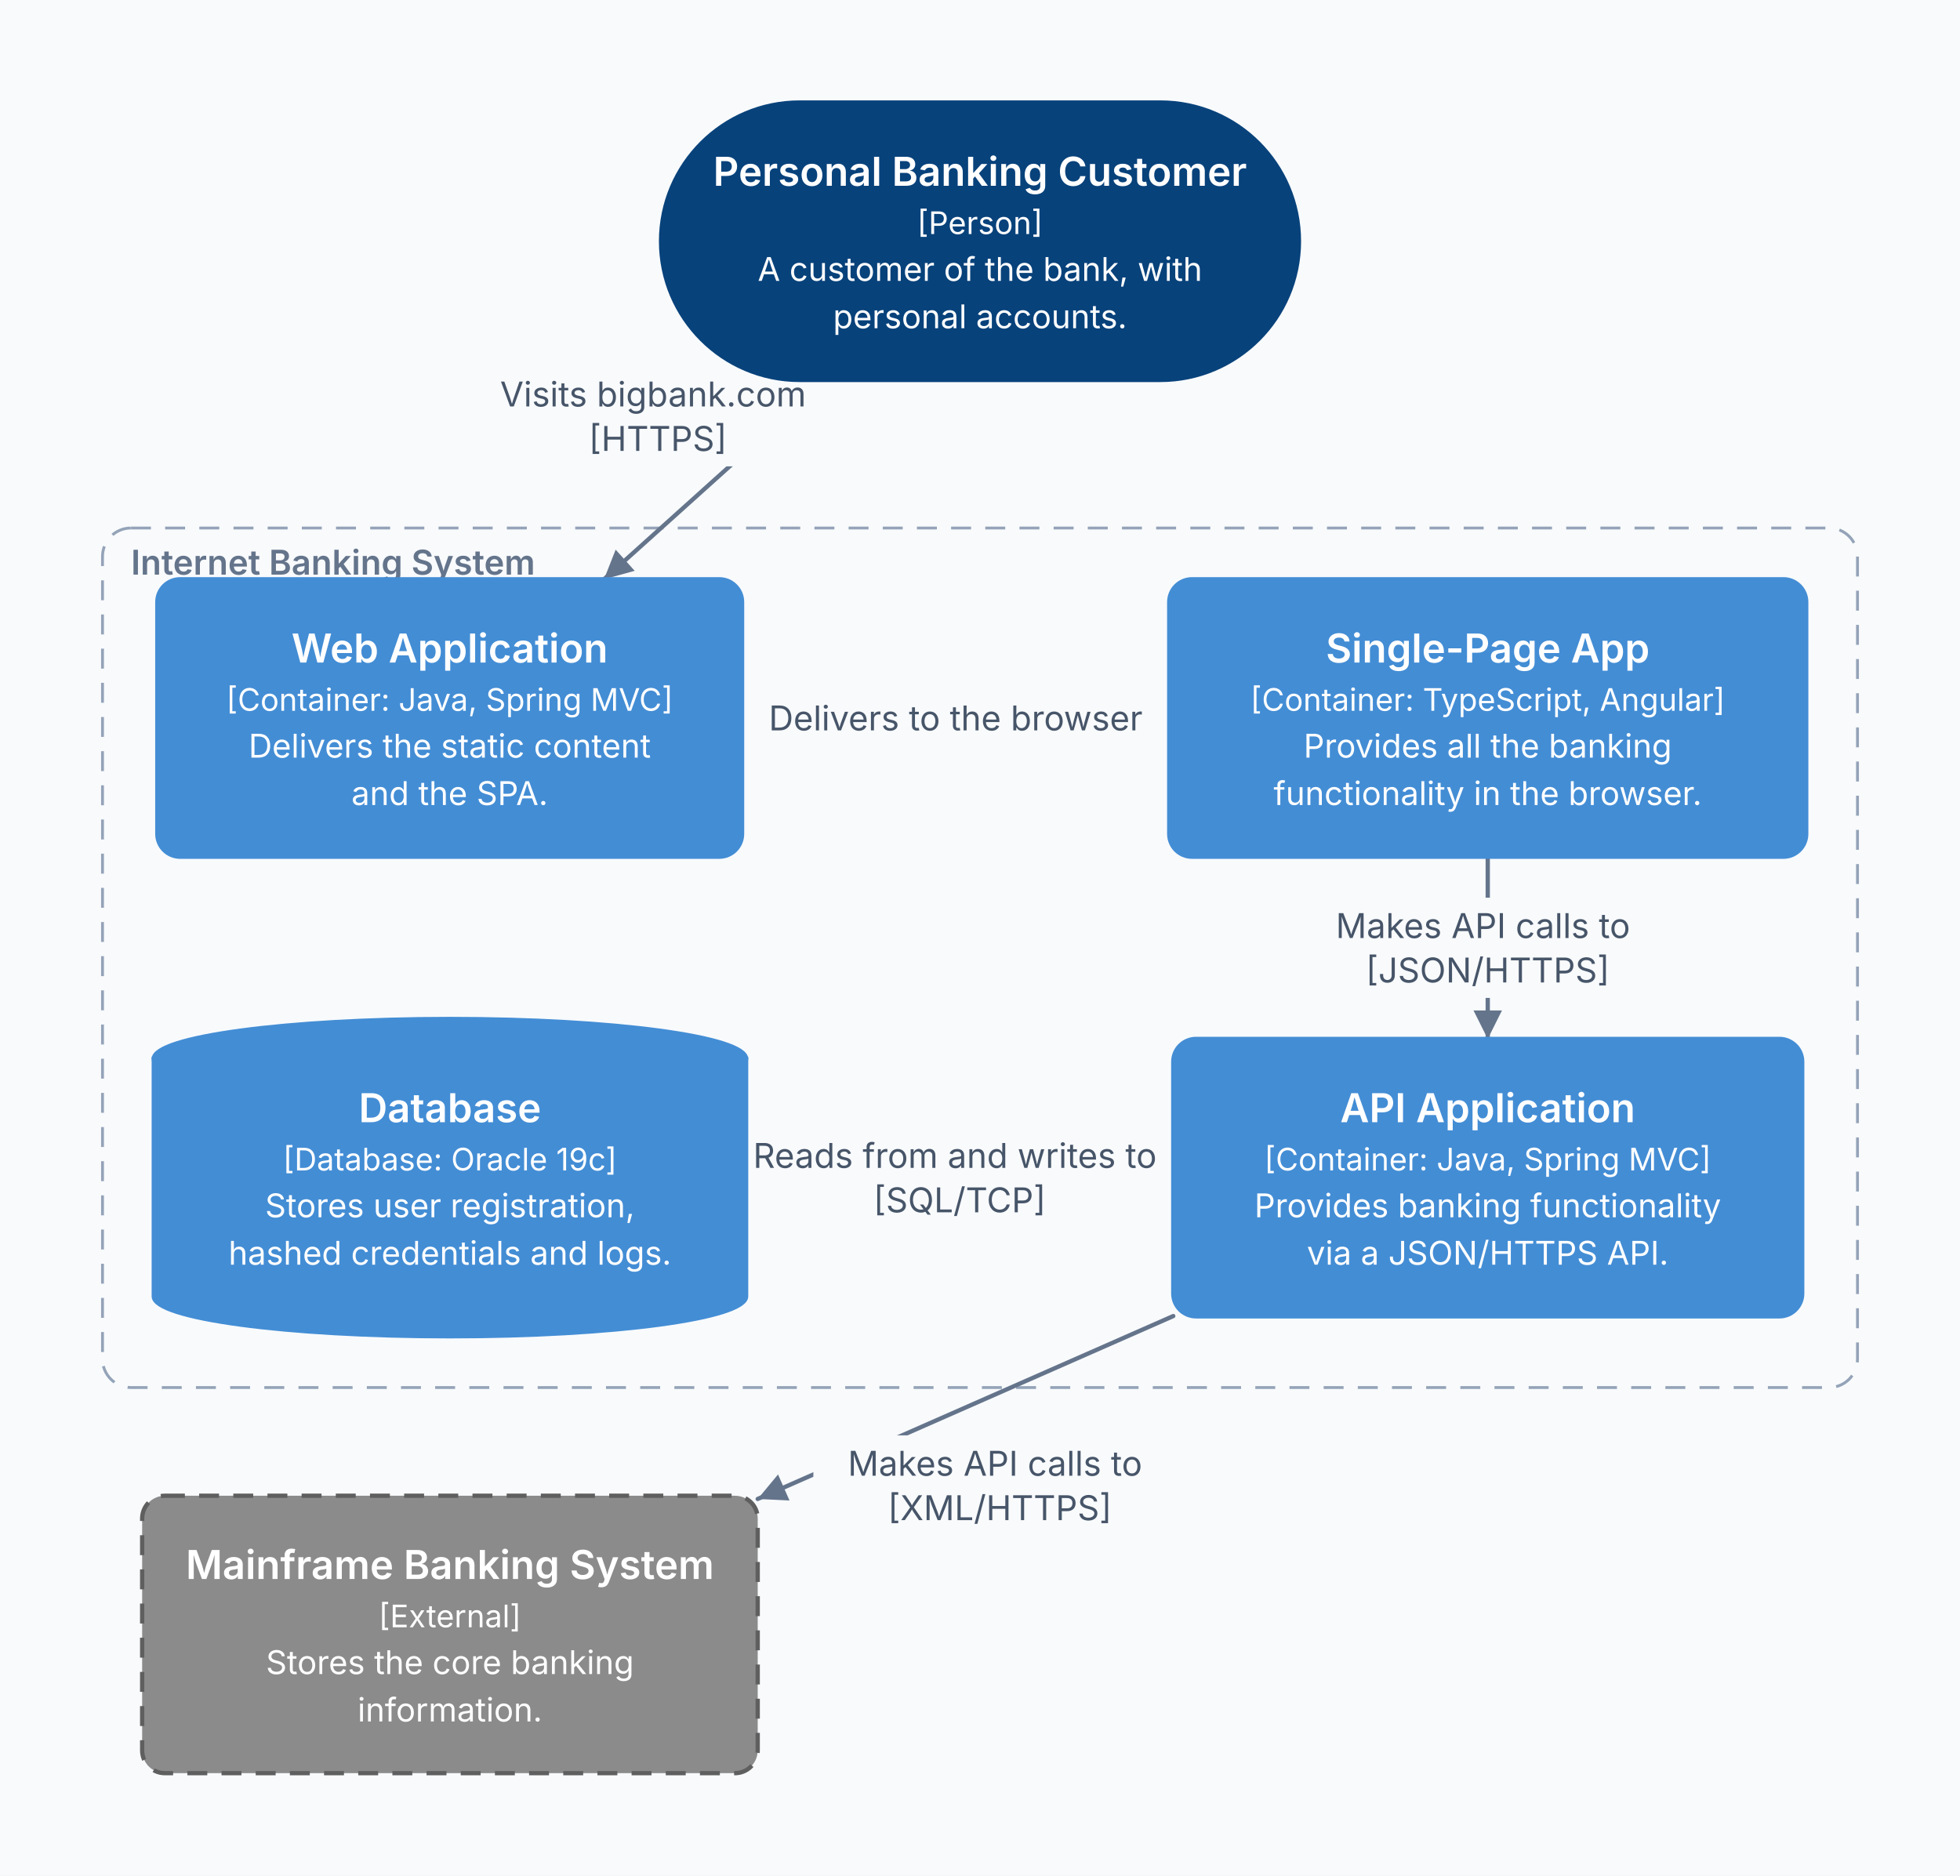
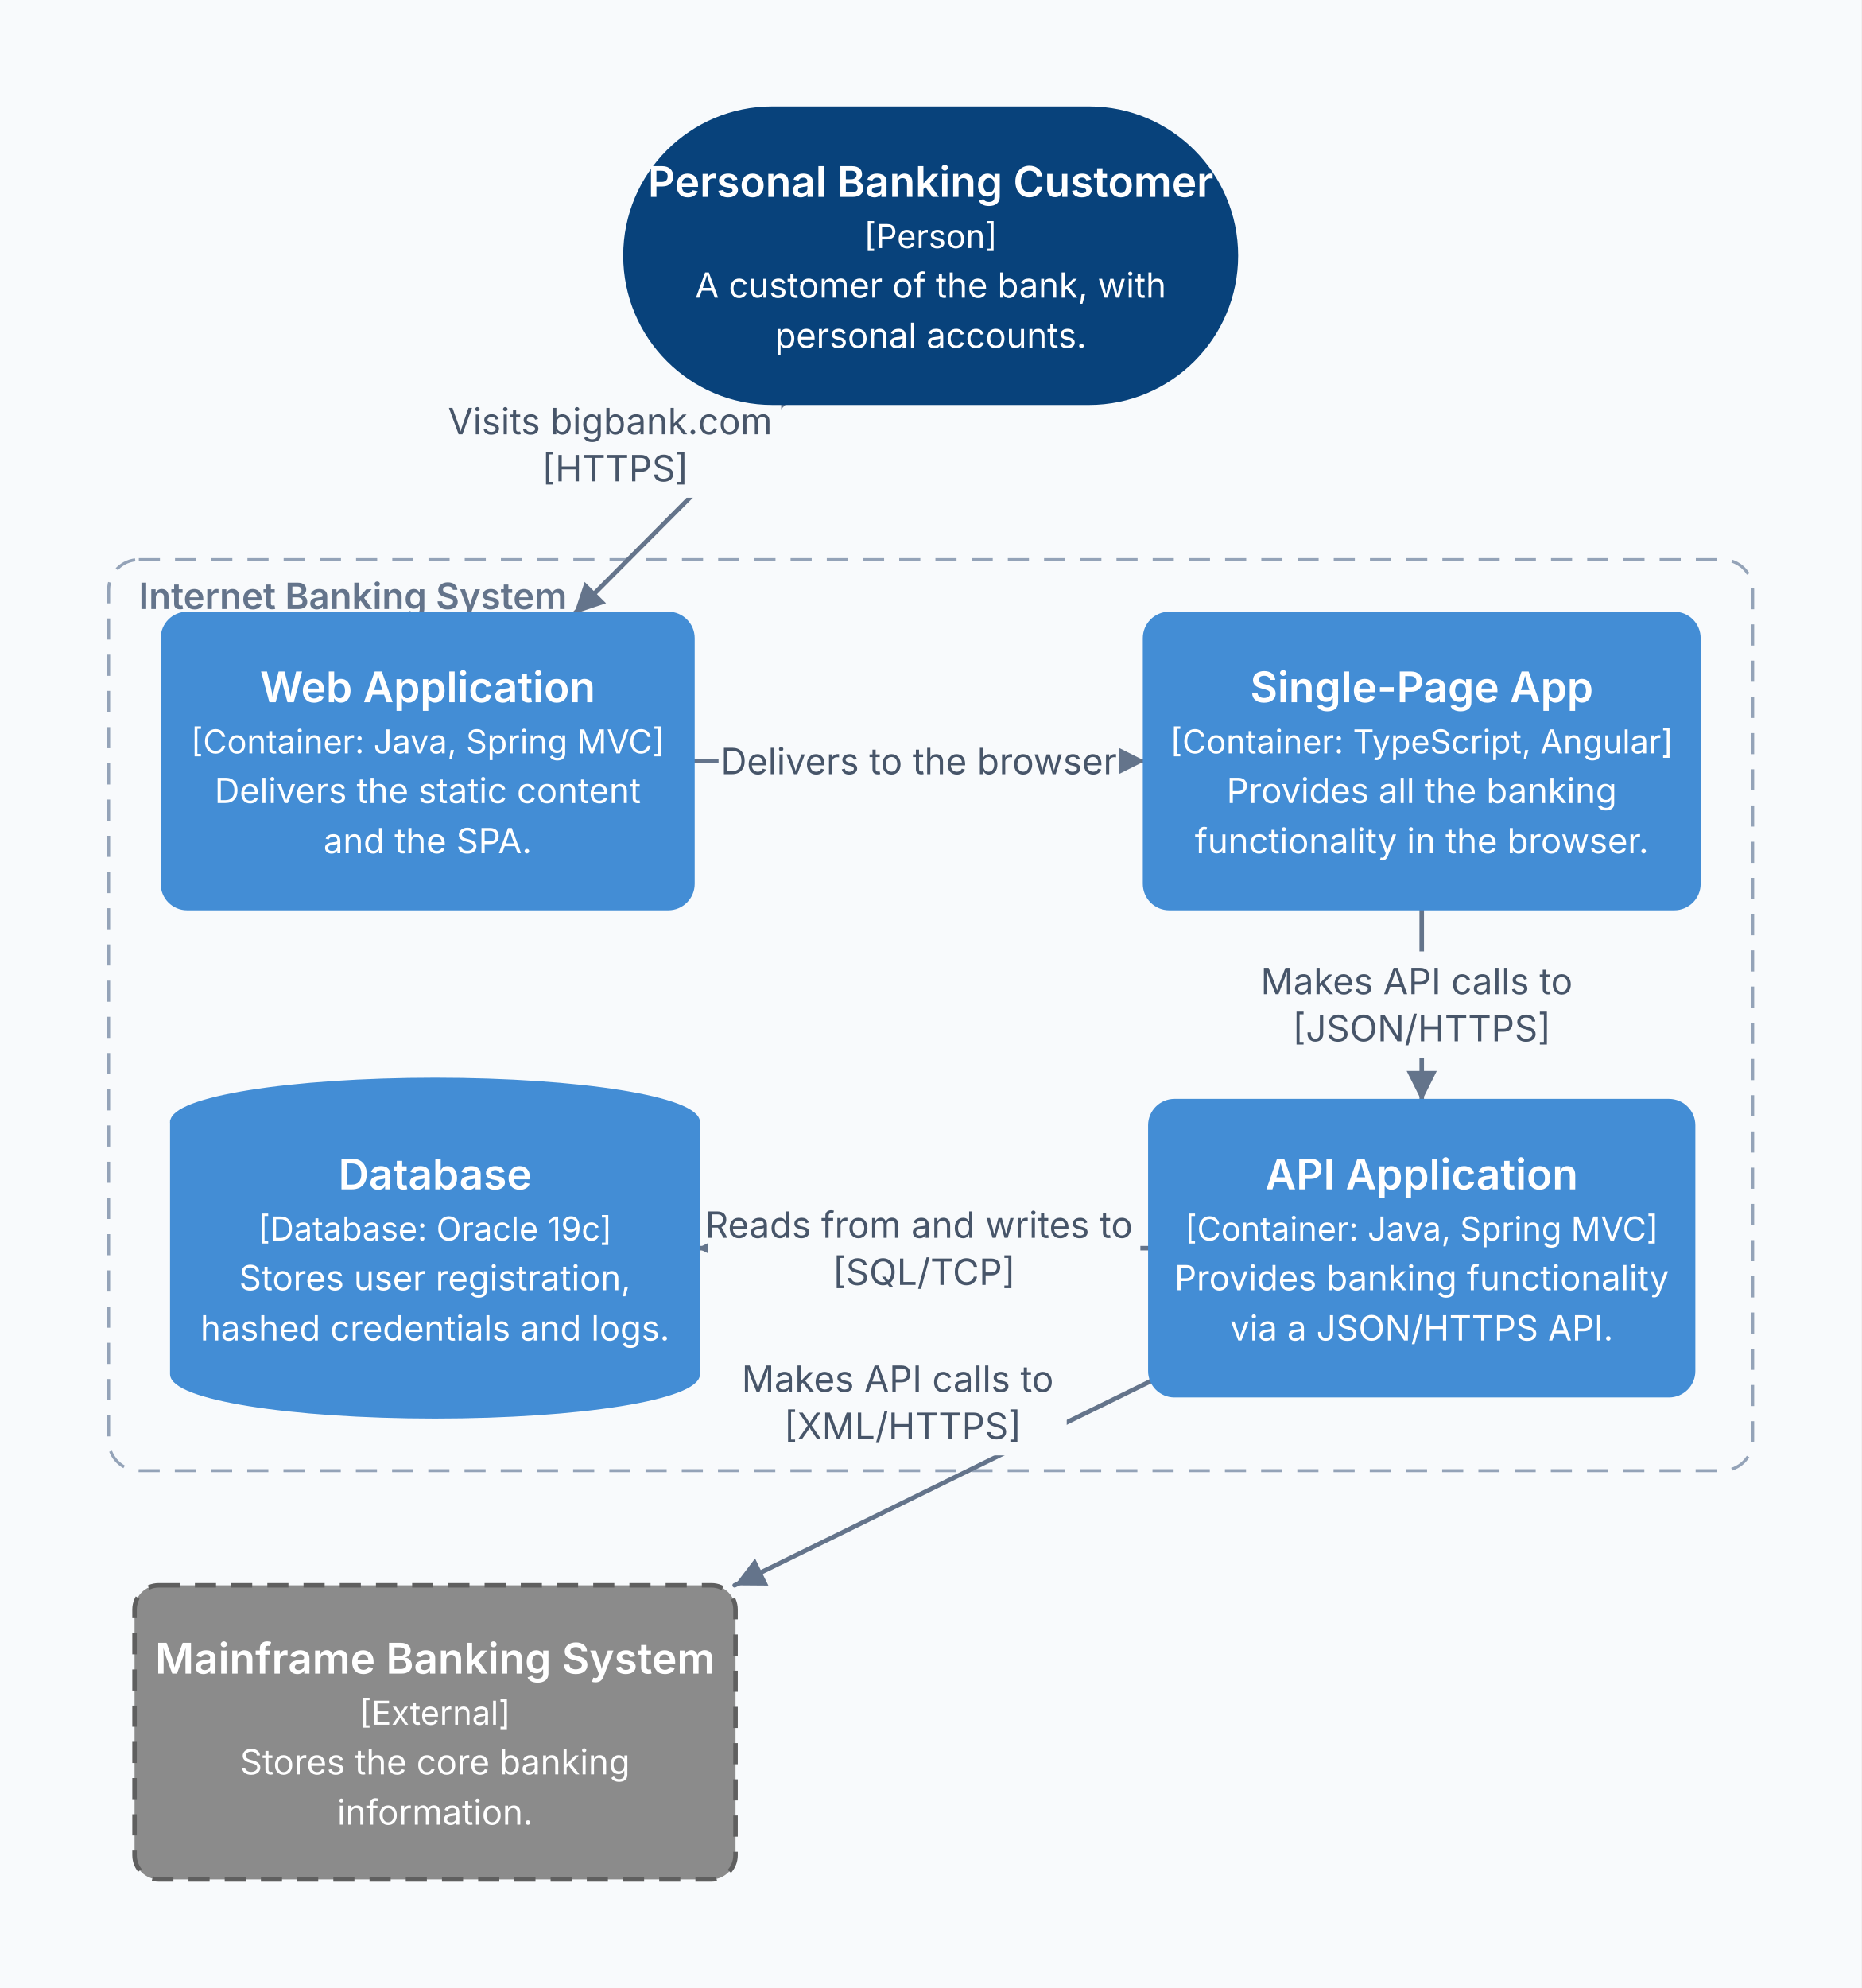
- <svg xmlns="http://www.w3.org/2000/svg" width="688.28" height="658.7" viewBox="0 0 688.28 658.7">
+ <svg xmlns="http://www.w3.org/2000/svg" width="616.84" height="658.7" viewBox="0 0 616.84 658.7">
  <defs>
    <marker id="h-solid-_64748b" markerUnits="userSpaceOnUse" markerWidth="11" markerHeight="11" refX="10" refY="5" orient="auto-start-reverse">
      <path d="M0,0 L10,5 L0,10 z" fill="#64748b" />
    </marker>
  </defs>
-   <rect x="0" y="0" width="688.28" height="658.7" fill="#f8fafc" />
-   <g transform="translate(232.14,36)">
-     <rect x="-196.14" y="149.43" width="616.28" height="301.85" rx="10" fill="#000000" fill-opacity="0" stroke="#94a3b8" stroke-width="1" stroke-dasharray="7 5" />
-     <text x="-186.14" y="161.43" text-anchor="start" dominant-baseline="central" font-family="Inter, ui-sans-serif, system-ui, sans-serif" font-size="12" font-weight="600" fill="#64748b">Internet Banking System</text>
-     <polyline points="57.82,97.43 -20.04,167.43" fill="none" stroke="#64748b" stroke-width="1.5" stroke-linejoin="round" stroke-linecap="round" marker-end="url(#h-solid-_64748b)" />
-     <polyline points="28.45,216.14 178.45,216.14" fill="none" stroke="#64748b" stroke-width="1.5" stroke-linejoin="round" stroke-linecap="round" marker-end="url(#h-solid-_64748b)" />
-     <polyline points="290.3,264.85 290.3,328.85" fill="none" stroke="#64748b" stroke-width="1.5" stroke-linejoin="round" stroke-linecap="round" marker-end="url(#h-solid-_64748b)" />
-     <polyline points="179.87,377.57 29.87,377.57" fill="none" stroke="#64748b" stroke-width="1.5" stroke-linejoin="round" stroke-linecap="round" marker-end="url(#h-solid-_64748b)" />
-     <polyline points="179.87,426.18 33.94,490.41" fill="none" stroke="#64748b" stroke-width="1.5" stroke-linejoin="round" stroke-linecap="round" marker-end="url(#h-solid-_64748b)" />
-     <rect x="-66.59" y="92.58" width="130.96" height="35.2" rx="3" fill="#f8fafc" />
-     <text x="-1.11" y="102.38" text-anchor="middle" dominant-baseline="central" font-family="Inter, ui-sans-serif, system-ui, sans-serif" font-size="12" font-weight="400" fill="#475569">
-       <tspan x="-1.11" dy="0">Visits bigbank.com</tspan>
-       <tspan x="-1.11" dy="15.6">[HTTPS]</tspan>
+   <rect x="0" y="0" width="616.84" height="658.7" fill="#f8fafc" />
+   <g transform="translate(207.28,36)">
+     <rect x="-171.28" y="149.43" width="544.84" height="301.85" rx="10" fill="#000000" fill-opacity="0" stroke="#94a3b8" stroke-width="1" stroke-dasharray="7 5" />
+     <text x="-161.28" y="161.43" text-anchor="start" dominant-baseline="central" font-family="Inter, ui-sans-serif, system-ui, sans-serif" font-size="12" font-weight="600" fill="#64748b">Internet Banking System</text>
+     <polyline points="52.65,97.43 -17.04,167.43" fill="none" stroke="#64748b" stroke-width="1.5" stroke-linejoin="round" stroke-linecap="round" marker-end="url(#h-solid-_64748b)" />
+     <polyline points="22.2,216.14 172.2,216.14" fill="none" stroke="#64748b" stroke-width="1.5" stroke-linejoin="round" stroke-linecap="round" marker-end="url(#h-solid-_64748b)" />
+     <polyline points="263.88,264.85 263.88,328.85" fill="none" stroke="#64748b" stroke-width="1.5" stroke-linejoin="round" stroke-linecap="round" marker-end="url(#h-solid-_64748b)" />
+     <polyline points="173.95,377.57 23.95,377.57" fill="none" stroke="#64748b" stroke-width="1.5" stroke-linejoin="round" stroke-linecap="round" marker-end="url(#h-solid-_64748b)" />
+     <polyline points="173.95,421.68 36.18,489.28" fill="none" stroke="#64748b" stroke-width="1.5" stroke-linejoin="round" stroke-linecap="round" marker-end="url(#h-solid-_64748b)" />
+     <rect x="-58.42" y="93.72" width="110.03" height="35.2" rx="3" fill="#f8fafc" />
+     <text x="-3.4" y="103.52" text-anchor="middle" dominant-baseline="central" font-family="Inter, ui-sans-serif, system-ui, sans-serif" font-size="12" font-weight="400" fill="#475569">
+       <tspan x="-3.4" dy="0">Visits bigbank.com</tspan>
+       <tspan x="-3.4" dy="15.6">[HTTPS]</tspan>
    </text>
-     <rect x="21.17" y="206.34" width="164.56" height="19.6" rx="3" fill="#f8fafc" />
-     <text x="103.45" y="216.14" text-anchor="middle" dominant-baseline="central" font-family="Inter, ui-sans-serif, system-ui, sans-serif" font-size="12" font-weight="400" fill="#475569">
-       <tspan x="103.45" dy="0">Delivers to the browser</tspan>
+     <rect x="30.85" y="206.34" width="132.7" height="19.6" rx="3" fill="#f8fafc" />
+     <text x="97.2" y="216.14" text-anchor="middle" dominant-baseline="central" font-family="Inter, ui-sans-serif, system-ui, sans-serif" font-size="12" font-weight="400" fill="#475569">
+       <tspan x="97.2" dy="0">Delivers to the browser</tspan>
    </text>
-     <rect x="224.82" y="279.25" width="130.96" height="35.2" rx="3" fill="#f8fafc" />
-     <text x="290.3" y="289.05" text-anchor="middle" dominant-baseline="central" font-family="Inter, ui-sans-serif, system-ui, sans-serif" font-size="12" font-weight="400" fill="#475569">
-       <tspan x="290.3" dy="0">Makes API calls to</tspan>
-       <tspan x="290.3" dy="15.6">[JSON/HTTPS]</tspan>
+     <rect x="209.53" y="279.25" width="108.7" height="35.2" rx="3" fill="#f8fafc" />
+     <text x="263.88" y="289.05" text-anchor="middle" dominant-baseline="central" font-family="Inter, ui-sans-serif, system-ui, sans-serif" font-size="12" font-weight="400" fill="#475569">
+       <tspan x="263.88" dy="0">Makes API calls to</tspan>
+       <tspan x="263.88" dy="15.6">[JSON/HTTPS]</tspan>
    </text>
-     <rect x="19.23" y="359.97" width="171.28" height="35.2" rx="3" fill="#f8fafc" />
-     <text x="104.87" y="369.77" text-anchor="middle" dominant-baseline="central" font-family="Inter, ui-sans-serif, system-ui, sans-serif" font-size="12" font-weight="400" fill="#475569">
-       <tspan x="104.87" dy="0">Reads from and writes to</tspan>
-       <tspan x="104.87" dy="15.6">[SQL/TCP]</tspan>
+     <rect x="27.26" y="359.97" width="143.38" height="35.2" rx="3" fill="#f8fafc" />
+     <text x="98.95" y="369.77" text-anchor="middle" dominant-baseline="central" font-family="Inter, ui-sans-serif, system-ui, sans-serif" font-size="12" font-weight="400" fill="#475569">
+       <tspan x="98.95" dy="0">Reads from and writes to</tspan>
+       <tspan x="98.95" dy="15.6">[SQL/TCP]</tspan>
    </text>
-     <rect x="53.48" y="468.08" width="130.96" height="35.2" rx="3" fill="#f8fafc" />
-     <text x="118.96" y="477.88" text-anchor="middle" dominant-baseline="central" font-family="Inter, ui-sans-serif, system-ui, sans-serif" font-size="12" font-weight="400" fill="#475569">
-       <tspan x="118.96" dy="0">Makes API calls to</tspan>
-       <tspan x="118.96" dy="15.6">[XML/HTTPS]</tspan>
+     <rect x="37.54" y="411.02" width="108.7" height="35.2" rx="3" fill="#f8fafc" />
+     <text x="91.89" y="420.82" text-anchor="middle" dominant-baseline="central" font-family="Inter, ui-sans-serif, system-ui, sans-serif" font-size="12" font-weight="400" fill="#475569">
+       <tspan x="91.89" dy="0">Makes API calls to</tspan>
+       <tspan x="91.89" dy="15.6">[XML/HTTPS]</tspan>
    </text>
-     <rect x="0" y="0" width="224" height="97.43" rx="48.71" fill="#08427b" stroke="#08427b" stroke-width="1.5" />
-     <rect x="-176.89" y="167.43" width="205.34" height="97.43" rx="8" fill="#438dd5" stroke="#438dd5" stroke-width="1.5" />
-     <rect x="178.45" y="167.43" width="223.69" height="97.43" rx="8" fill="#438dd5" stroke="#438dd5" stroke-width="1.5" />
-     <rect x="179.87" y="328.85" width="220.86" height="97.43" rx="8" fill="#438dd5" stroke="#438dd5" stroke-width="1.5" />
-     <path d="M -178.14 335.85 L -178.14 419.28 A 104 14 0 0 0 29.87 419.28 L 29.87 335.85 Z" fill="#438dd5" stroke="#438dd5" stroke-width="1.5" />
-     <ellipse cx="-74.14" cy="335.85" rx="104" ry="14" fill="#438dd5" stroke="#438dd5" stroke-width="1.5" />
-     <rect x="-182.22" y="489.28" width="216.16" height="97.43" rx="8" fill="#8b8b8b" stroke="#5f5f5f" stroke-width="1.5" stroke-dasharray="7 5" />
-     <text x="112" y="24.15" text-anchor="middle" dominant-baseline="central" font-family="Inter, ui-sans-serif, system-ui, sans-serif" font-size="14" font-weight="600" fill="#ffffff">Personal Banking Customer</text>
-     <text x="112" y="42.22" text-anchor="middle" dominant-baseline="central" font-family="Inter, ui-sans-serif, system-ui, sans-serif" font-size="10.92" font-weight="400" fill="#ffffff">[Person]</text>
-     <text x="112" y="58.46" text-anchor="middle" dominant-baseline="central" font-family="Inter, ui-sans-serif, system-ui, sans-serif" font-size="11.48" font-weight="400" fill="#ffffff">A customer of the bank, with</text>
-     <text x="112" y="75.1" text-anchor="middle" dominant-baseline="central" font-family="Inter, ui-sans-serif, system-ui, sans-serif" font-size="11.48" font-weight="400" fill="#ffffff">personal accounts.</text>
-     <text x="-74.22" y="191.58" text-anchor="middle" dominant-baseline="central" font-family="Inter, ui-sans-serif, system-ui, sans-serif" font-size="14" font-weight="600" fill="#ffffff">Web Application</text>
-     <text x="-74.22" y="209.64" text-anchor="middle" dominant-baseline="central" font-family="Inter, ui-sans-serif, system-ui, sans-serif" font-size="10.92" font-weight="400" fill="#ffffff">[Container: Java, Spring MVC]</text>
-     <text x="-74.22" y="225.88" text-anchor="middle" dominant-baseline="central" font-family="Inter, ui-sans-serif, system-ui, sans-serif" font-size="11.48" font-weight="400" fill="#ffffff">Delivers the static content</text>
-     <text x="-74.22" y="242.53" text-anchor="middle" dominant-baseline="central" font-family="Inter, ui-sans-serif, system-ui, sans-serif" font-size="11.48" font-weight="400" fill="#ffffff">and the SPA.</text>
-     <text x="290.3" y="191.58" text-anchor="middle" dominant-baseline="central" font-family="Inter, ui-sans-serif, system-ui, sans-serif" font-size="14" font-weight="600" fill="#ffffff">Single-Page App</text>
-     <text x="290.3" y="209.64" text-anchor="middle" dominant-baseline="central" font-family="Inter, ui-sans-serif, system-ui, sans-serif" font-size="10.92" font-weight="400" fill="#ffffff">[Container: TypeScript, Angular]</text>
-     <text x="290.3" y="225.88" text-anchor="middle" dominant-baseline="central" font-family="Inter, ui-sans-serif, system-ui, sans-serif" font-size="11.48" font-weight="400" fill="#ffffff">Provides all the banking</text>
-     <text x="290.3" y="242.53" text-anchor="middle" dominant-baseline="central" font-family="Inter, ui-sans-serif, system-ui, sans-serif" font-size="11.48" font-weight="400" fill="#ffffff">functionality in the browser.</text>
-     <text x="290.3" y="353" text-anchor="middle" dominant-baseline="central" font-family="Inter, ui-sans-serif, system-ui, sans-serif" font-size="14" font-weight="600" fill="#ffffff">API Application</text>
-     <text x="290.3" y="371.07" text-anchor="middle" dominant-baseline="central" font-family="Inter, ui-sans-serif, system-ui, sans-serif" font-size="10.92" font-weight="400" fill="#ffffff">[Container: Java, Spring MVC]</text>
-     <text x="290.3" y="387.31" text-anchor="middle" dominant-baseline="central" font-family="Inter, ui-sans-serif, system-ui, sans-serif" font-size="11.48" font-weight="400" fill="#ffffff">Provides banking functionality</text>
-     <text x="290.3" y="403.96" text-anchor="middle" dominant-baseline="central" font-family="Inter, ui-sans-serif, system-ui, sans-serif" font-size="11.48" font-weight="400" fill="#ffffff">via a JSON/HTTPS API.</text>
-     <text x="-74.14" y="353" text-anchor="middle" dominant-baseline="central" font-family="Inter, ui-sans-serif, system-ui, sans-serif" font-size="14" font-weight="600" fill="#ffffff">Database</text>
-     <text x="-74.14" y="371.07" text-anchor="middle" dominant-baseline="central" font-family="Inter, ui-sans-serif, system-ui, sans-serif" font-size="10.92" font-weight="400" fill="#ffffff">[Database: Oracle 19c]</text>
-     <text x="-74.14" y="387.31" text-anchor="middle" dominant-baseline="central" font-family="Inter, ui-sans-serif, system-ui, sans-serif" font-size="11.48" font-weight="400" fill="#ffffff">Stores user registration,</text>
-     <text x="-74.14" y="403.96" text-anchor="middle" dominant-baseline="central" font-family="Inter, ui-sans-serif, system-ui, sans-serif" font-size="11.48" font-weight="400" fill="#ffffff">hashed credentials and logs.</text>
-     <text x="-74.14" y="513.43" text-anchor="middle" dominant-baseline="central" font-family="Inter, ui-sans-serif, system-ui, sans-serif" font-size="14" font-weight="600" fill="#ffffff">Mainframe Banking System</text>
-     <text x="-74.14" y="531.5" text-anchor="middle" dominant-baseline="central" font-family="Inter, ui-sans-serif, system-ui, sans-serif" font-size="10.92" font-weight="400" fill="#ffffff">[External]</text>
-     <text x="-74.14" y="547.73" text-anchor="middle" dominant-baseline="central" font-family="Inter, ui-sans-serif, system-ui, sans-serif" font-size="11.48" font-weight="400" fill="#ffffff">Stores the core banking</text>
-     <text x="-74.14" y="564.38" text-anchor="middle" dominant-baseline="central" font-family="Inter, ui-sans-serif, system-ui, sans-serif" font-size="11.48" font-weight="400" fill="#ffffff">information.</text>
+     <rect x="0" y="0" width="202.29" height="97.43" rx="48.71" fill="#08427b" stroke="#08427b" stroke-width="1.5" />
+     <rect x="-153.28" y="167.43" width="175.47" height="97.43" rx="8" fill="#438dd5" stroke="#438dd5" stroke-width="1.5" />
+     <rect x="172.2" y="167.43" width="183.37" height="97.43" rx="8" fill="#438dd5" stroke="#438dd5" stroke-width="1.5" />
+     <rect x="173.95" y="328.85" width="179.86" height="97.43" rx="8" fill="#438dd5" stroke="#438dd5" stroke-width="1.5" />
+     <path d="M -150.18 335.85 L -150.18 419.28 A 87.06 14 0 0 0 23.95 419.28 L 23.95 335.85 Z" fill="#438dd5" stroke="#438dd5" stroke-width="1.5" />
+     <ellipse cx="-63.11" cy="335.85" rx="87.06" ry="14" fill="#438dd5" stroke="#438dd5" stroke-width="1.5" />
+     <rect x="-162.69" y="489.28" width="199.16" height="97.43" rx="8" fill="#8b8b8b" stroke="#5f5f5f" stroke-width="1.5" stroke-dasharray="7 5" />
+     <text x="101.14" y="24.15" text-anchor="middle" dominant-baseline="central" font-family="Inter, ui-sans-serif, system-ui, sans-serif" font-size="14" font-weight="600" fill="#ffffff">Personal Banking Customer</text>
+     <text x="101.14" y="42.22" text-anchor="middle" dominant-baseline="central" font-family="Inter, ui-sans-serif, system-ui, sans-serif" font-size="10.92" font-weight="400" fill="#ffffff">[Person]</text>
+     <text x="101.14" y="58.46" text-anchor="middle" dominant-baseline="central" font-family="Inter, ui-sans-serif, system-ui, sans-serif" font-size="11.48" font-weight="400" fill="#ffffff">A customer of the bank, with</text>
+     <text x="101.14" y="75.1" text-anchor="middle" dominant-baseline="central" font-family="Inter, ui-sans-serif, system-ui, sans-serif" font-size="11.48" font-weight="400" fill="#ffffff">personal accounts.</text>
+     <text x="-65.54" y="191.58" text-anchor="middle" dominant-baseline="central" font-family="Inter, ui-sans-serif, system-ui, sans-serif" font-size="14" font-weight="600" fill="#ffffff">Web Application</text>
+     <text x="-65.54" y="209.64" text-anchor="middle" dominant-baseline="central" font-family="Inter, ui-sans-serif, system-ui, sans-serif" font-size="10.92" font-weight="400" fill="#ffffff">[Container: Java, Spring MVC]</text>
+     <text x="-65.54" y="225.88" text-anchor="middle" dominant-baseline="central" font-family="Inter, ui-sans-serif, system-ui, sans-serif" font-size="11.48" font-weight="400" fill="#ffffff">Delivers the static content</text>
+     <text x="-65.54" y="242.53" text-anchor="middle" dominant-baseline="central" font-family="Inter, ui-sans-serif, system-ui, sans-serif" font-size="11.48" font-weight="400" fill="#ffffff">and the SPA.</text>
+     <text x="263.88" y="191.58" text-anchor="middle" dominant-baseline="central" font-family="Inter, ui-sans-serif, system-ui, sans-serif" font-size="14" font-weight="600" fill="#ffffff">Single-Page App</text>
+     <text x="263.88" y="209.64" text-anchor="middle" dominant-baseline="central" font-family="Inter, ui-sans-serif, system-ui, sans-serif" font-size="10.92" font-weight="400" fill="#ffffff">[Container: TypeScript, Angular]</text>
+     <text x="263.88" y="225.88" text-anchor="middle" dominant-baseline="central" font-family="Inter, ui-sans-serif, system-ui, sans-serif" font-size="11.48" font-weight="400" fill="#ffffff">Provides all the banking</text>
+     <text x="263.88" y="242.53" text-anchor="middle" dominant-baseline="central" font-family="Inter, ui-sans-serif, system-ui, sans-serif" font-size="11.48" font-weight="400" fill="#ffffff">functionality in the browser.</text>
+     <text x="263.88" y="353" text-anchor="middle" dominant-baseline="central" font-family="Inter, ui-sans-serif, system-ui, sans-serif" font-size="14" font-weight="600" fill="#ffffff">API Application</text>
+     <text x="263.88" y="371.07" text-anchor="middle" dominant-baseline="central" font-family="Inter, ui-sans-serif, system-ui, sans-serif" font-size="10.92" font-weight="400" fill="#ffffff">[Container: Java, Spring MVC]</text>
+     <text x="263.88" y="387.31" text-anchor="middle" dominant-baseline="central" font-family="Inter, ui-sans-serif, system-ui, sans-serif" font-size="11.48" font-weight="400" fill="#ffffff">Provides banking functionality</text>
+     <text x="263.88" y="403.96" text-anchor="middle" dominant-baseline="central" font-family="Inter, ui-sans-serif, system-ui, sans-serif" font-size="11.48" font-weight="400" fill="#ffffff">via a JSON/HTTPS API.</text>
+     <text x="-63.11" y="353" text-anchor="middle" dominant-baseline="central" font-family="Inter, ui-sans-serif, system-ui, sans-serif" font-size="14" font-weight="600" fill="#ffffff">Database</text>
+     <text x="-63.11" y="371.07" text-anchor="middle" dominant-baseline="central" font-family="Inter, ui-sans-serif, system-ui, sans-serif" font-size="10.92" font-weight="400" fill="#ffffff">[Database: Oracle 19c]</text>
+     <text x="-63.11" y="387.31" text-anchor="middle" dominant-baseline="central" font-family="Inter, ui-sans-serif, system-ui, sans-serif" font-size="11.48" font-weight="400" fill="#ffffff">Stores user registration,</text>
+     <text x="-63.11" y="403.96" text-anchor="middle" dominant-baseline="central" font-family="Inter, ui-sans-serif, system-ui, sans-serif" font-size="11.48" font-weight="400" fill="#ffffff">hashed credentials and logs.</text>
+     <text x="-63.11" y="513.43" text-anchor="middle" dominant-baseline="central" font-family="Inter, ui-sans-serif, system-ui, sans-serif" font-size="14" font-weight="600" fill="#ffffff">Mainframe Banking System</text>
+     <text x="-63.11" y="531.5" text-anchor="middle" dominant-baseline="central" font-family="Inter, ui-sans-serif, system-ui, sans-serif" font-size="10.92" font-weight="400" fill="#ffffff">[External]</text>
+     <text x="-63.11" y="547.73" text-anchor="middle" dominant-baseline="central" font-family="Inter, ui-sans-serif, system-ui, sans-serif" font-size="11.48" font-weight="400" fill="#ffffff">Stores the core banking</text>
+     <text x="-63.11" y="564.38" text-anchor="middle" dominant-baseline="central" font-family="Inter, ui-sans-serif, system-ui, sans-serif" font-size="11.48" font-weight="400" fill="#ffffff">information.</text>
  </g>
</svg>
